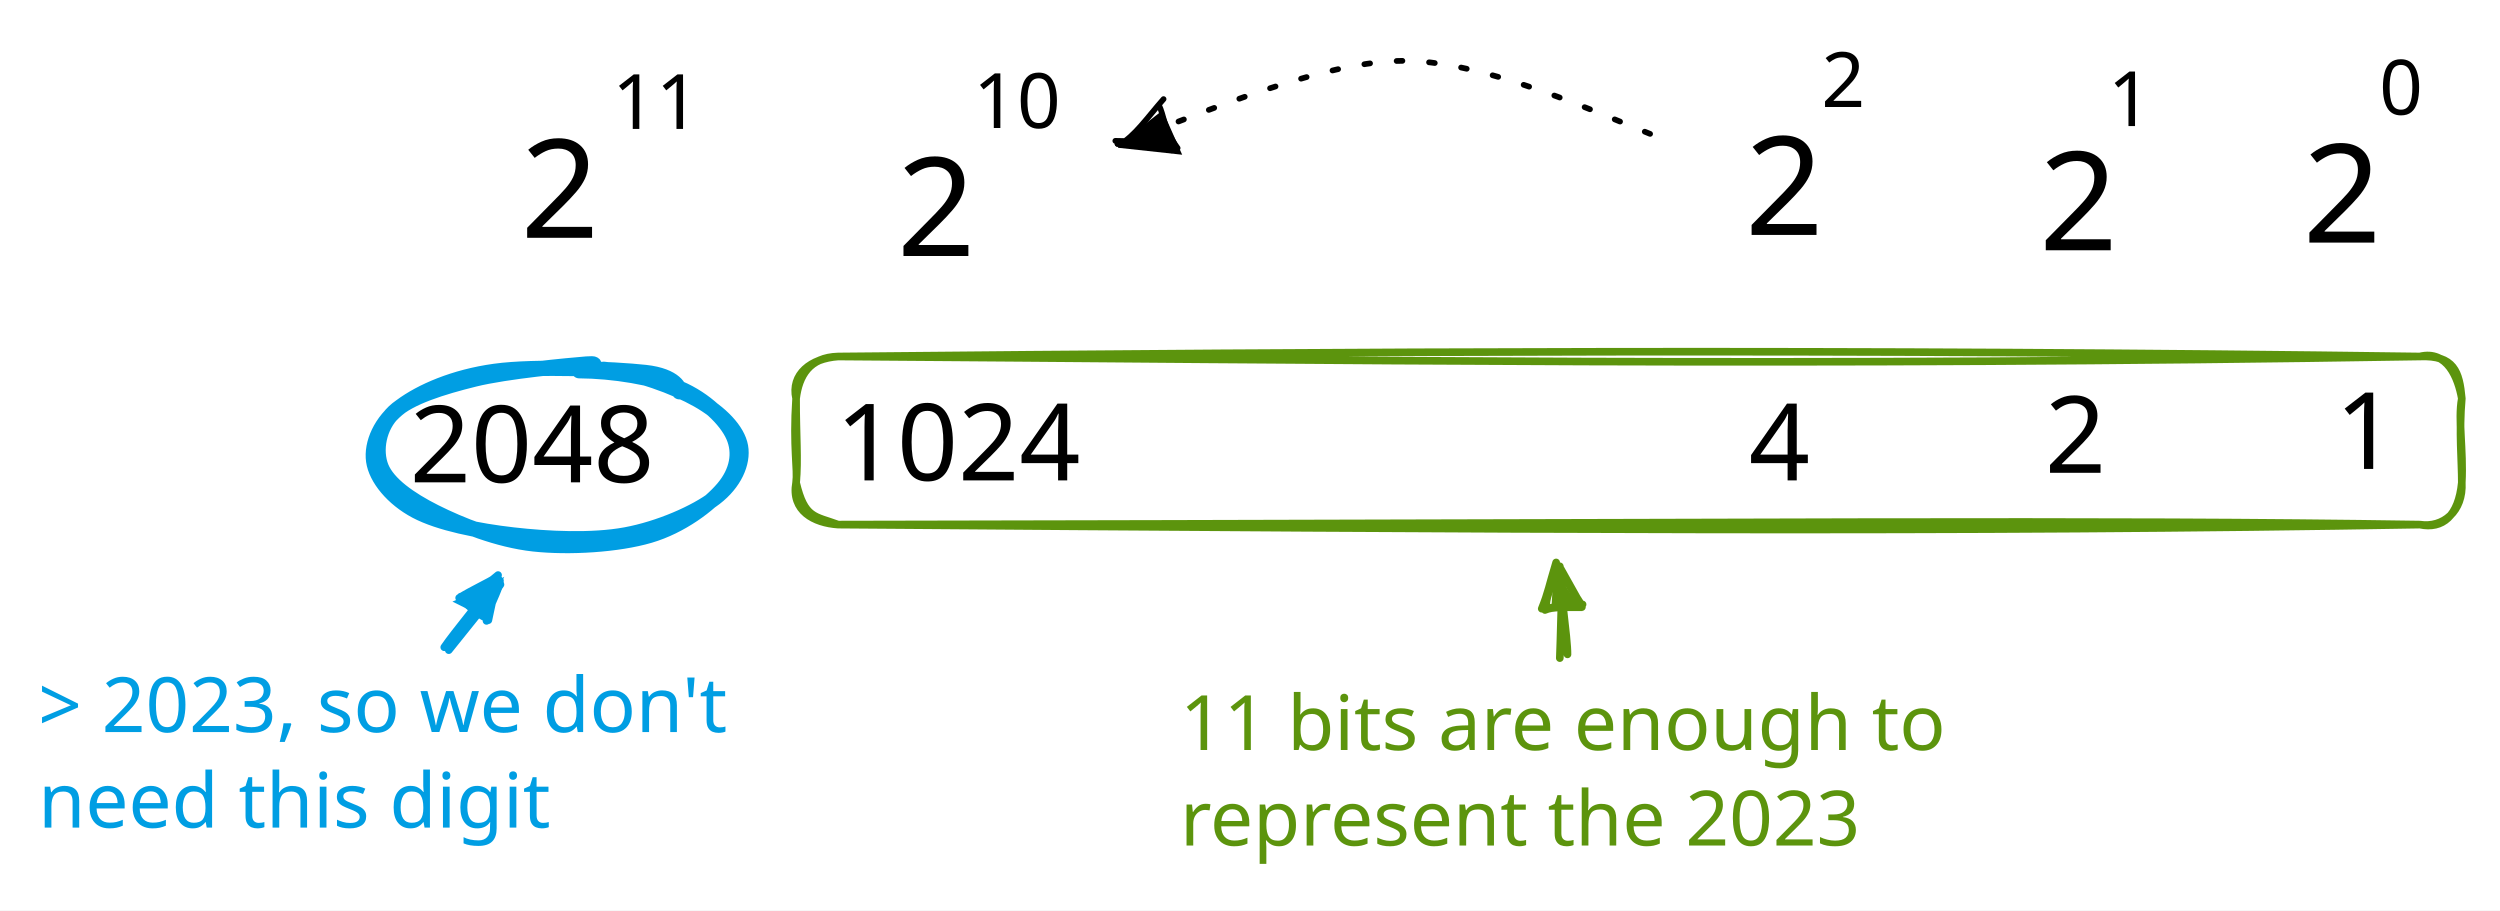
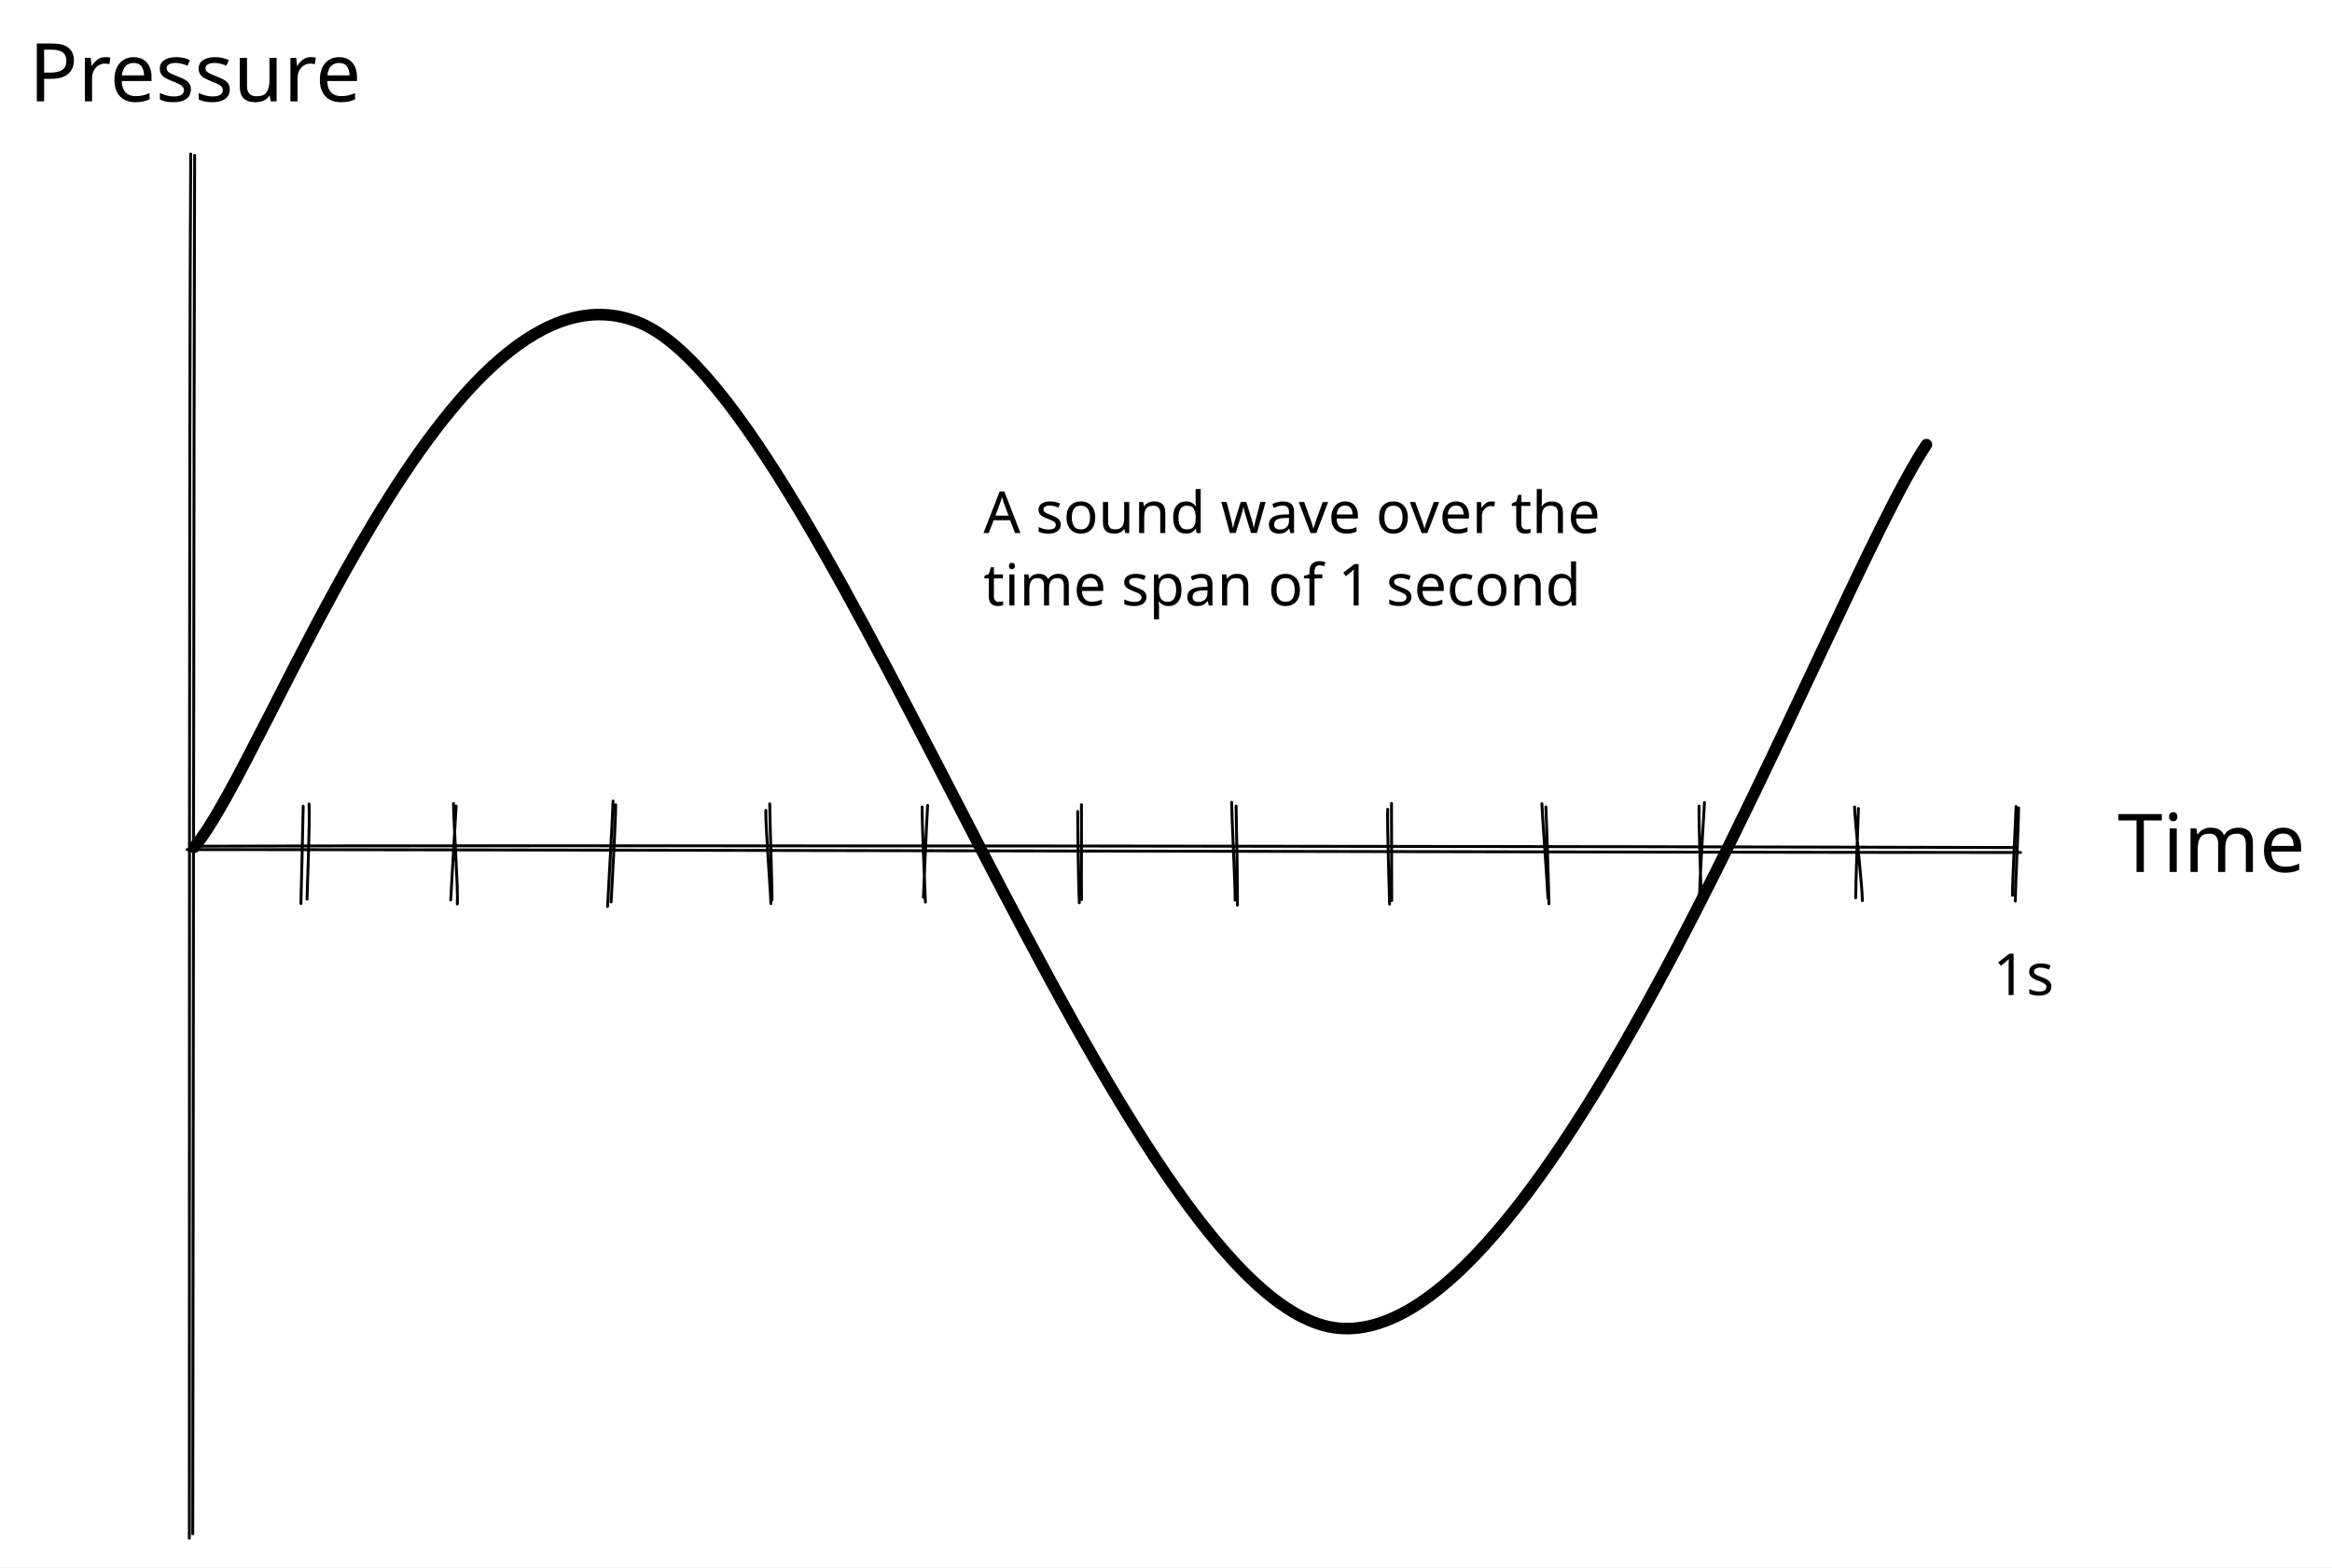
- <svg xmlns="http://www.w3.org/2000/svg" version="1.1" viewBox="0 0 654.375 238.312" width="654.375" height="238.312">
+ <svg xmlns="http://www.w3.org/2000/svg" version="1.1" viewBox="0 0 805 541.022" width="805" height="541.022">
  
-   eyJ2ZXJzaW9uIjoiMSIsImVuY29kaW5nIjoiYnN0cmluZyIsImNvbXByZXNzZWQiOnRydWUsImVuY29kZWQiOiJ4nO2cW1Pbulx1MDAxNoDf+Vx1MDAxNVx1MDAxOfbDfinZul/2w5lcdFx1MDAxNErKpUBcYrd99jBOrCRuXHUwMDFjOzhcdTAwMGVcdTAwMTA6/e9HNjR27Dg4hqTu9PihgCxZy9L6tC6S+22jUtn0J0O1+XdlUz22XHLbMj3jYfNDUH6vvJHlOvpcdTAwMTZcbv9cdTAwMWW5Y69cdTAwMWTW7Pn+cPT3X39cdTAwMTnDYbVr+S3X7Vfb7uC5mbLVQDn+SFf8R/9dqXxcdTAwMGL/jXXkq0c/rFx1MDAxYpZG3UCeLDx2nbBHQbGAXGZcdDKtYI0+6o58Zeq7XHUwMDFkw1x1MDAxZanoTlC0adlbZ7f3lPTrXX5z3jyHX1x1MDAwN1dcdTAwMGZRp1x1MDAxZMu2XHUwMDFi/sR+flx1MDAxZKPdXHUwMDFieyq6O/I9t68uLdPvXHUwMDA1YiXKp+1Grlx1MDAxZa6oleeOuz1HjUYzbdyh0bb8SVBcdTAwMDbAtNRwuuEzopJH/Vx1MDAxN5VRu6BcdTAwMDXCXCLR945ru17Q91x1MDAxZiC8ot5bRrvf1VwiOOa0ju9cdTAwMTnOaGh4ejaielx1MDAwZi9vhaJH95TV7fm6jNCoO1x1MDAxNVx1MDAwZS3hgGFcdTAwMDZRNPBBXHUwMDFmw7pcdTAwMTlO77/xd3fMl3d3xrZcdTAwMWSJXHUwMDE13NiNqUTUZjw0jedcdISMS6w7YVxikEgs23L6ycfZbrs/Z847ruM3rKdgRDGbKd0zXHUwMDA2lj2ZmZFQ/fTwoPjgjZTuLmyPZirWbKtcdTAwMWLo5qatOrNK61tcdTAwMWGX6W3fXHUwMDFkRnfbumNDP86rm8lcdTAwMTdwPatrOYZ9Plx1MDAxNVwivPP9w3KokExUqGRcdTAwMWPR2DC+Rsr4viOe9vDjwaln1EeTzn5tQjtlJ4VBOktcbsJVujJWIE6zglKsQChcdTAwMThAmEL2y8CCQF5YIJxLXHUwMDBiXHUwMDE0a6VFS1FcYlx1MDAxN4SzcIFcdTAwMDRgXHUwMDAyIIktXHUwMDFir1x1MDAwMXPewfUvZ5dqgo/PzlV/2Lxo7JqlXHUwMDA3RshqXHUwMDAyXHUwMDE5gqp8dczktC9cdTAwMDBcboBcdTAwMTFeXHUwMDBiMlhQXGLhXHUwMDFikfk97Fx1MDAwYiOZwEhEOMJcdTAwMDTltzC7xzeT3bPtfXbu7Zm7h03XguNJ2YHhIFx1MDAwNYy2MWiFwMA0MHOMXGaFXHUwMDEycimYWFx1MDAwYjFcdTAwMTJgid5IzFx1MDAxMkZcdTAwMDaUwsiAgszILGZcYtTDKFn+6OXLVb0hbsaTx6f74Vx1MDAxN9qkt/vO/qDsxEhcYpPEYL5SYnKZXHUwMDE4Tlx1MDAxMcFIXHUwMDBm/1q8MoJcdTAwMTiQb1x1MDAwNOb3MDFxU5y0MYBcdTAwMDHIXHUwMDA1XHUwMDE3+W3MWcfw2dGlvN5rWjunTYZcdTAwMGbuXHUwMDE0LT0xOEVcZuSrdMpioclcdTAwMDJcdTAwMWKDXHUwMDAxQlx1MDAxMKLYwl92YvKbmPnErNnCXHUwMDE0XHL6WSYwmFx1MDAxMkkwXHUwMDA3+YGp31x1MDAxY349aFjgq79dq0PV79XFxCg9MEKkolx1MDAxOPjzTVxmXHUwMDA0XHUwMDEwY0lcdTAwMDX8dYj5PWxcZs90yTiinFAsQG5g2lxy3vpUazgnXHLv8Li7t+d/Pui2y1x1MDAwZYyuwVJhzErjfp5cdTAwMDYmbWGk1MGU1uJfXHUwMDA2lyVimDJcdTAwMTiYgmkygrJwoZRcdTAwMTAhIM2fJYO9ttu+stS5ccrvjJ2d69uHnePy40J5KoaRP9/ASFx1MDAwNijBVKwl6P+/fclccozITpPpIVx1MDAwNFx1MDAxYyOKclx1MDAxM9NtnT5dXoCLT5L6X92J4eGmapafXHUwMDE4nlwiXHUwMDA2yp9cdTAwMWbDXGJcdTAwMDAkipv3slx1MDAwM5PfwpRcIkn2So7M8Dz3YVx1MDAxZTFxjUoggyhAnNIlbEyTPfXvJlx1MDAwZq55ZJnD1lx1MDAxNdxHXHUwMDFkfPXOxJiuXHUwMDFmXGLwjsjw2Lbdc1xiQ6oyfvHVsUPIXHUwMDFjeFBcdTAwMTJcdTAwMWWOdSxcdMky1uaHXHUwMDA2RDqAXkq+XHUwMDE3YopcdTAwMDJCY5vcSzA18lxyz9+2XHUwMDFj03K6ySbKMTPu2MbI33FcdTAwMDdcdTAwMDMrmO1cdTAwMTPXcvxkjfC5tUCve8own4faep7h+PPjNWbaXHUwMDBmg4dGp2KCK/qtXHUwMDEy6Uj4x/T3fz/Mrc1JvPpcdTAwMTZCrzWIzXyig434z3dMSVxiTjhAy2ys7orDS/fa7Vx1MDAxY9WN3Tvrtj3p7NHt0uNMWcRP0Fx1MDAwMsdMwXvzK+bsXHUwMDEx4XQ6glx1MDAwMEFcdTAwMDBcdTAwMDfvmI6Yqsu3mFx1MDAxMv1IvT71Lno1Q0x27754Z6e7XHUwMDEzZ/fgdjOubVx0szC98/2H7mWvXHUwMDAznEiGo0WroG1cdTAwMTUzpYucUUDEXFzzXHUwMDFh8zDW4o9cdTAwMDZyXHUwMDE0XCJygYGFmFwiSjFcdTAwMDdLJD1Onj4/WuNa3e5cdTAwMWM0SO+WyevWp9IjyThO+KRcdTAwMTiIXHUwMDE1nlx1MDAwZmJzklx1MDAxZWksKWJcdTAwMWNxvlx1MDAxZZ+UXCJcdTAwMTDnf9XcQL3Sl4GbUI5i3LBMblx1MDAxOGBIXHUwMDEylj+3Pthvnlx1MDAxOPV67aqnJlxyxesnJ1dNt/TUSIjWSk0s4llozJBgiFx1MDAxMbCeI6hcXHudb1x1MDAwZeVyY1NcbmaKXHUwMDAyI7J9P0Sk0DFcdTAwMDTOn/xcdTAwMDD9rY8tSO2HttbvXHUwMDFhvGy1tibvnS5cXFx1MDAwMTJcdTAwMTIkgGGrXHUwMDA0XHUwMDA25Vx1MDAwMoZzhFx1MDAxMYxnnlZcdIxcdTAwMDBcdTAwMTSu0T8rXHUwMDAzMEVcdTAwMGY8yFx1MDAwNfu3Uq+1gizxgcPT0Y5ymvD8SVx1MDAxZDVqYqd90u9cdTAwMWTj0lx1MDAwM1x1MDAwM1x1MDAwMWNcdGLoKlx1MDAwZm7nMzGYXHUwMDBiwVx1MDAwM27WQ4xcdTAwMDD8radQl/DMykDMK/tRyrat4UjNg1x1MDAwNmfu4EKMOaOULZFhv2iainx1rY8uXHUwMDFjtLcuji+2OjfdYsyQLGbe/6MgOrNf+1xmXHKu4oUpdqlcdTAwMTQujo2ck2KPZXp+YIO0XCJTwMQynlmhPOG0zfqzXHUwMDBmQPJloqhihlx1MDAwMWeGXHUwMDFlnDFKKF9cIidu3IzdQ9eHVzdH7Ijsf4EtdnBadlx1MDAxZCeMpHRcXMCV6jiKfUE0VXJcbpJKzlx1MDAwMJI8njH5dTNpjNBYyLXqXar/6LpcYn+ojNzKg6qYrvOnX/mv4+hRrfg9a1QxtYXw59omgmdcdTAwMWW2atuUT9CFYGfudiGc+Z1cdTAwMWXEglx1MDAwYqy7XuKM60L1WFxubZQoX6H54rCqXHUwMDE3MabDQSggj+Y2hJzzXHUwMDAwcjC9WEKu9+NcdTAwMWTiKuFcdTAwMDJcdMa0xcJU85DGXHUwMDFm8qpmRVx1MDAwYlx1MDAwYlx1MDAwNZJcZvLYif3pN35cdTAwMTJQLiFbuc1bRDLHSFx1MDAxNPr0L7E3XHUwMDE2XHUwMDEz7OWr7XpcdTAwMGVcdTAwMWJcdTAwMTKy31x1MDAxZVx1MDAwN1JugSrUXCJcdTAwMDFGgHaimZQocu+DoTGGwSTP7m5cdTAwMTKcevmZbbksoVx1MDAxNjtvXHSh9FxmSVwiJJdScERFSiZcYqtcdTAwMDRjRiVcdTAwMDVcdTAwMDRhoTVcIiVUgVx1MDAxZMHkXuMru4XvuiOYrd/BtZVW7eiBXHUwMDFi8Z9Za5yn2n5C/tinL9lH+bEmX0LI83vpXHUwMDBlYYOP25P76zE/vTpwRFx1MDAwYnd2XHUwMDBly77MMYarXHUwMDEwJd10WFx1MDAwNWzB4THallx1MDAwNJjF17T45mrkqKdcdTAwMTctzHHwXHUwMDA10lx1MDAxYlx1MDAxN600XCJLOTfi5P7y8XC/jcZHfuO45jbV+d3lezk3QkfVMWdxRY56/P9jSH+yoqMhQZf4yMu8ZGfk8+TKhGTQO1x1MDAxYz/c7NtOwe3u9XnqXFzrOUvquWCr1XM078xX2ldHQPtcdTAwMThcZtKl9Ly4t14uhX6bt1x1MDAwZWGlZfmjip6AinJcdTAwMDItqfiudoM9NfTUSI+G9oVV6CiXwWVfQtpifnv8XGZHXHUwMDEydE5cYtWO+1x1MDAxMtuBi1x1MDAxNaWkXHUwMDA2TWjQXHRcdTAwMDBcdTAwMThxLCjGJOm4y6rgkkNcZohcdTAwMWVmkn1k7a3sg4Rbw+ZcdTAwMWOYRug1v51xLWdwJPQnuu2CXHUwMDEyKVxuJX5zuu2LXHLKrIdcZlx1MDAwNFx1MDAxNETPotTRhHYjXHUwMDAwjlV7dpFZVY8mXHUwMDE3TFLJXHUwMDE5RVx1MDAwMlx1MDAxNnPbXHUwMDE3e3MxobRMXFwv3XrhXHUwMDAzXHUwMDE46ylHaZEgqmpfhlImKEdcdTAwMWNJSn91rz1bu4NrK63YWV77xktcdTAwMTebxnDY8LXiTadEa7plvlx1MDAxOIToVTfvLfWwnWbxj054XHUwMDA162Y4qMHqpEJcdTAwMWG+b3z/XHUwMDFm5lL2PCJ9
+   eyJ2ZXJzaW9uIjoiMSIsImVuY29kaW5nIjoiYnN0cmluZyIsImNvbXByZXNzZWQiOnRydWUsImVuY29kZWQiOiJ4nO2c3VPiSFx1MDAxMMDf96+gvNeTm++Pe1x1MDAwMz9cdTAwMGVcdTAwMTfXdUFd2bsrKpJcdTAwMDDRkMQkKHi1//t1ojIhSoHUXG7ULnlQM+nJdGb6l+6emfjfh1JpJ1x1MDAxOYfOzp+lXHUwMDFkZ9SxPNeOrPud39PyOyeK3cCHSyQ7j4Nh1Mkk+0lcdTAwMTLGf/7xh1x1MDAxNYblnptcXFx1MDAwNcFNuVx1MDAxM1xmXHUwMDFlqzmeM3D8JFx1MDAwNsG/4bxU+i/7mWvIc30nk81KTTOMXHUwMDE0XHUwMDBiT1x1MDAwMj9rXHUwMDExM82ZpJKhiYRcdTAwMWLvQ0uJY8PlruXFjrmSXHUwMDE27ZxcdTAwMWREuN26tNphTX2qXHUwMDBmz5yHoz3LtNp1Pa+ZjL3H57E6/WGU0ylOouDG+eraST9tvVA+qVx1MDAxN1x1MDAwN9BfplZcdTAwMTRcZnt934njqTpBaHXcZJyWIaO+5feye5iSXHUwMDExnHFtuiCtwbgotL1cdTAwMTd4QZS2/Vx1MDAxYspcdTAwMGXT+pXVuemBXG6+PZFJXCLLj0MrguEwcvdPTyUonZT1XHUwMDFkt9dPptSJnaxrMdKaKMUm5WlcdTAwMTPhkZ1ccu+/+Uf37adHf1x1MDAxZW8z4uSp5LtRNpU/yFmKudUwtK3HYcVCYYUxJUrk+lx1MDAwMaznXHUwMDA2LvpDzzNlQefmXHUwMDE1S4hcdTAwMTMrSqqub7t+r1jF8e1cdTAwMTlXPCtO9oLBwE1AjdPA9ZOiRHbfSlx1MDAxNFx1MDAwNfd9x7JfufPMa2F6O4NGepi/Sqb7s5PJ3//+/qp0blx1MDAwNFx1MDAwYvJcdTAwMWbyv596fWFcZjFXMznUXHUwMDFhXHUwMDA2hVx1MDAxM2qGY1x1MDAxZYd+7Nrxnu9XXHUwMDBlcaA74d3D9dVZa/M5pGWdP6aoJJi/XHUwMDFilUaPXHSTTMpcIpWUIyRcdTAwMDVcIkZ6XHJYMoWl6d4tlq9Kw+D9ICxcdTAwMTnHxdJcdJaIMCY1jMjCWD7galx1MDAwNXfaenR9jLo2rt+pi6ZcXFx1MDAwZUtWKF9cdTAwMDRLY7hvw9K09ehcdTAwMWXfXHUwMDBmRK5NZ05QpOxcdTAwMDWKnFx1MDAxMYSIpsZxr1x1MDAxZUWGMFamq7YoPlx1MDAxZpizvPwudNa8KlTzfFx1MDAxNSzEvFx1MDAxYTlLeWyE6lx1MDAxZoR8ztyLxFx1MDAxM4GxkPlRn0c8XHUwMDFmX3w7PTw+v/SUuD056zeH5+3dTXfEglx1MDAxNlx1MDAwMmKGylx1MDAwNMxdM4y1JEyv1Fx1MDAxM+dcIuYn+lx1MDAxOeBcdTAwMGbsrzM8ZpohZFx1MDAxNNvC/6o0pT+KSV0snDCpJGKYI25Mdlx1MDAxZZP7/f1Wyz60asPAXHUwMDFkhq2P1sVB42zTmZRUlZnSXGJcdTAwMGJ4YiyZsb1nQiWgKSRcdTAwMTWCK6ZoQbFcdTAwMTVcdTAwMTMqNThcdTAwMDGKiPHma0BUiS2ic6V/XHUwMDFjorPdpkIwXCIsb1xy81x1MDAxMHVcdTAwMDdXzUjF1/2ANlx1MDAwZVxcvW/d4MZ401x1MDAxMVWMl7VEYHxUXHUwMDExnps8eSZcdTAwMTRRpSBnwEqA2PvNMS1EKJZEM6I0W2c2u0V0tYiKYuEzolx1MDAxYbxcdTAwMDbTVFx1MDAxOIbnXHUwMDEx+umkpqr1XG57uLk42LMtz29cdTAwMWV16cZcdTAwMTOqNVx1MDAxMCpcdTAwMDRcdTAwMTNcdTAwMTBCSolfOlHFuVx1MDAxNlpcdTAwMTC4LNbsQ1x0JkRQqtBa49wtoaskVM0kVDKBKdaLT1x1MDAwMd9Gnz/XaMhcdTAwMGVPO+MvfafFRur0ZtNcdTAwMDHVnJZcdTAwMTXTXHUwMDFhY4w0krkp30dAcZlAIEGRloxcdTAwMDFcdTAwMWZrJpRcdMg99Fx1MDAxNtBfXHRQWSx8XHUwMDA2lFx1MDAxMsqRYGTxuaFbxD6e+if+mNbbpIq/XHUwMDFlft2Na5tOKEjIMmTbXHUwMDEyPKVggKhcdOonPlx1MDAxNCiG+Fx1MDAxN9JULmRBsVVHuYil703IP7aI/jKIomLhJFx1MDAxMVx1MDAxNYRJzcFxLMxoyHZpo3J9V+nejvhV2Px6XHUwMDE531x1MDAwNpvPqEBlXHUwMDBldGlNhFx1MDAxMszc5dmLYoiBOSFKSVx1MDAwMHntYS5oiJVe61rOXHUwMDE20c1AVGOlxFvC3OvBZfvYaVcwPm7XQ+922D+uXW08oGBxZcywXHUwMDA2OFx1MDAxMZFYXHUwMDE0VlgzQlx1MDAxOUVMgVx1MDAwYoVod81OlHOmXHUwMDE5o3JL6C9DqJy5XHUwMDFiSaWrXHUwMDBiVL9cdTAwMDHRkz2rOo58bIsxQHJ6f/2X1zrafESFKlOcLjRcIi4wpN8v4lxciHA5lVx1MDAxYUHCmoso1oIoJKJcdTAwMTBwq9xcdTAwMGWxLaE/OaFq5pIox5ozrtjik7mVy7q0XHUwMDBmxlcsuajVP+Lb6+MvUXvjXHQlhJSFSqetXHUwMDA1XHUwMDE1SNKXhFx1MDAxMs3Ay1x1MDAxMolcdTAwMDRWxVxyUyt3olxm4lxcls89toj+5IhiMjtcdTAwMTVl4EHBgFx1MDAxN19cdTAwMTKVNSxcdTAwMWLh2cckrMf8/Or83Fx0xnebzqjUJN21kFx1MDAxYT/jlMhiJorKXHUwMDEy8lBIyyFcdTAwMGVmWq6bUVxuL1xueF1svegvg+jsjUWQnYH7yO8ym0fol8tvXHUwMDBmJ+edXosnV5+CQW141Ggnm06oULRcZplcdTAwMWRliGulKTZcdTAwMTO2z4Qyxlx1MDAwNKGcXHQpimqtmk+BkVwiWIvtgstPXHUwMDA3aOKMkrdNXHUwMDE1YU01IVx1MDAxMFUt7kOr943ht0jW965Jb69z5Fx1MDAxY/Jqt7HphGJSXFxcdTAwMDZV7zdli1/Zf09y231cdTAwMWZBTD9I0pTmVJ/P4ZThvVx1MDAwNTiOpVJLffLSXHL8pOk+ZMyjqdJDa+B646khyVxmXHUwMDEwulx1MDAwN8f53oudzHNMdUwqWfHcnp85XHUwMDE2pzttt4nbsbzJ5SRcYs3VXHUwMDBltGzB7aKjXHUwMDE3JFx1MDAwNpHbc33LOzNaLIVcdTAwMGJFsz8jw1x1MDAxMGNhwXOjNvczsr5zMXQ+jfz9uy9hdeSFfnXf3nxeeGFNkqry++1Yzzkj47peXHUwMDEwg7FSSnLxplx1MDAxOZrlkYFEM7eesiQyalFkztyB8yo0uTfHKqDJ9FhcdTAwMGWb3Fx1MDAwYqZcdTAwMThcdTAwMDcySFxuhHjD/vJcdTAwMTNZb4lR46zl7967zW51XHUwMDE0XHIu9aZTw+l05IcleUdoMCGLUMOYRlSJN63eL1x1MDAwZlxy0MmW+uJ5KWhOI9B3aujXXHUwMDA3zkSXpeDJz6292PqtoF9cdTAwMTVVi8doJ43d7ue/ej2yO35o3n9cbujBcW3zN5ZcblGeXHUwMDBl0ihcdTAwMDGngzGhgqRxKn+/NTxCX4nZ+Mv/KSBcdTAwMTXFVFx1MDAwYrGSoE1xgfRSWdJSQVulXHUwMDE0p8qV7q07p1x1MDAxNIBcdTAwMTGWkr5T+sdPwCOUoOf8UtAt4VLsXHUwMDAwXHUwMDE09qvE5T6oWVx1MDAwNXFvU/hcdTAwMTHLXHUwMDBmT6nXjlx1MDAxNYbNXHUwMDA0+nvnObuFkXTtp04zze7cuc599aU1/dbNjvSuXHUwMDE56ilTTpYqf//w/X8u8r9HIn0=
  <defs>
    <style class="style-fonts">
      @font-face {
        font-family: "Virgil";
        src: url("https://unpkg.com/@excalidraw/excalidraw@0.14.2/dist/excalidraw-assets/Virgil.woff2");
      }
      @font-face {
        font-family: "Cascadia";
        src: url("https://unpkg.com/@excalidraw/excalidraw@0.14.2/dist/excalidraw-assets/Cascadia.woff2");
      }
    </style>
  </defs>
-   <rect x="0" y="0" width="654.375" height="238.312" fill="#ffffff" />
-   <g transform="translate(136.25 30.25) rotate(0 14 22.5)">
-     <text x="0" y="32" font-family="Virgil, Segoe UI Emoji" font-size="36px" fill="#000000" text-anchor="start" style="white-space: pre;" direction="ltr">2</text>
-   </g>
-   <g transform="translate(160.25 15.75) rotate(0 6.5 12.5)">
-     <text x="0" y="18" font-family="Virgil, Segoe UI Emoji" font-size="20px" fill="#000000" text-anchor="start" style="white-space: pre;" direction="ltr">11</text>
-   </g>
-   <g transform="translate(234.75 35) rotate(0 14 22.5)">
-     <text x="0" y="32" font-family="Virgil, Segoe UI Emoji" font-size="36px" fill="#000000" text-anchor="start" style="white-space: pre;" direction="ltr">2</text>
-   </g>
-   <g transform="translate(254.75 15.5) rotate(0 10.5 12.5)">
-     <text x="0" y="18" font-family="Virgil, Segoe UI Emoji" font-size="20px" fill="#000000" text-anchor="start" style="white-space: pre;" direction="ltr">10</text>
-   </g>
-   <g transform="translate(456.75 29.5) rotate(0 14 22.5)">
-     <text x="0" y="32" font-family="Virgil, Segoe UI Emoji" font-size="36px" fill="#000000" text-anchor="start" style="white-space: pre;" direction="ltr">2</text>
-   </g>
-   <g transform="translate(476.75 10) rotate(0 8 12.5)">
-     <text x="0" y="18" font-family="Virgil, Segoe UI Emoji" font-size="20px" fill="#000000" text-anchor="start" style="white-space: pre;" direction="ltr">2</text>
-   </g>
-   <g transform="translate(533.75 33.5) rotate(0 14 22.5)">
-     <text x="0" y="32" font-family="Virgil, Segoe UI Emoji" font-size="36px" fill="#000000" text-anchor="start" style="white-space: pre;" direction="ltr">2</text>
-   </g>
-   <g transform="translate(551.75 15) rotate(0 3.5 12.5)">
-     <text x="0" y="18" font-family="Virgil, Segoe UI Emoji" font-size="20px" fill="#000000" text-anchor="start" style="white-space: pre;" direction="ltr">1</text>
-   </g>
-   <g transform="translate(602.75 31.5) rotate(0 14 22.5)">
-     <text x="0" y="32" font-family="Virgil, Segoe UI Emoji" font-size="36px" fill="#000000" text-anchor="start" style="white-space: pre;" direction="ltr">2</text>
-   </g>
-   <g transform="translate(622.75 12) rotate(0 8 12.5)">
-     <text x="0" y="18" font-family="Virgil, Segoe UI Emoji" font-size="20px" fill="#000000" text-anchor="start" style="white-space: pre;" direction="ltr">0</text>
-   </g>
+   <rect x="0" y="0" width="805" height="541.022" fill="#ffffff" />
  <g stroke-linecap="round">
-     <g transform="translate(293.25 37.25) rotate(0 72 -11)">
-       <path d="M-0.73 0.41 C11.54 -3.15, 49.83 -21.3, 74.15 -21.33 C98.46 -21.36, 133.47 -3.49, 145.17 0.24" stroke="#000000" stroke-width="1.5" fill="none" stroke-dasharray="1.5 7" />
-     </g>
-     <g transform="translate(293.25 37.25) rotate(0 72 -11)">
-       <path d="M0.79 -0.31 L11.04 -8.37 L16.18 3.25 L-0.66 1.42" stroke="none" stroke-width="0" fill="#000000" fill-rule="evenodd" />
-       <path d="M-0.21 0.6 C3.79 -1.66, 6.93 -6.32, 11.31 -11.31 M10.03 -9.82 C11.63 -6.85, 10.98 -4.07, 14.99 1.51 M13.46 2.1 C9.84 0.5, 5.61 -0.34, -1.31 -0.38 M-0.73 0.41 C-0.73 0.41, -0.73 0.41, -0.73 0.41" stroke="#000000" stroke-width="1.5" fill="none" />
+     <g transform="translate(65 293.5) rotate(0 316.5 0)">
+       <path d="M-0.42 -0.22 C105.15 -0.22, 526.83 0.81, 632.48 0.78 M1.56 -1.38 C107.01 -1.79, 526.03 -1.28, 631.25 -0.93" stroke="#000000" stroke-width="1" fill="none" />
    </g>
  </g>
  <mask />
-   <g transform="translate(107.25 101.25) rotate(0 40.5 17.5)">
-     <text x="0" y="25" font-family="Virgil, Segoe UI Emoji" font-size="28px" fill="#000000" text-anchor="start" style="white-space: pre;" direction="ltr">2048</text>
-   </g>
-   <g transform="translate(218.75 100.75) rotate(0 33.5 17.5)">
-     <text x="0" y="25" font-family="Virgil, Segoe UI Emoji" font-size="28px" fill="#000000" text-anchor="start" style="white-space: pre;" direction="ltr">1024</text>
-   </g>
-   <g transform="translate(457.75 100.75) rotate(0 10 17.5)">
-     <text x="0" y="25" font-family="Virgil, Segoe UI Emoji" font-size="28px" fill="#000000" text-anchor="start" style="white-space: pre;" direction="ltr">4</text>
-   </g>
-   <g transform="translate(535.25 98.75) rotate(0 11 17.5)">
-     <text x="0" y="25" font-family="Virgil, Segoe UI Emoji" font-size="28px" fill="#000000" text-anchor="start" style="white-space: pre;" direction="ltr">2</text>
-   </g>
-   <g transform="translate(611.25 97.75) rotate(0 5 17.5)">
-     <text x="0" y="25" font-family="Virgil, Segoe UI Emoji" font-size="28px" fill="#000000" text-anchor="start" style="white-space: pre;" direction="ltr">1</text>
-   </g>
-   <g stroke-linecap="round" transform="translate(98 95.625) rotate(0 48 23)">
-     <path d="M60.03 1.04 C68.62 1.88, 78.66 5.64, 84.63 9.02 C90.6 12.39, 95.08 16.99, 95.83 21.27 C96.59 25.55, 94.18 30.85, 89.16 34.7 C84.15 38.56, 74.55 42.76, 65.74 44.38 C56.93 46, 45.43 45.45, 36.29 44.4 C27.15 43.36, 16.97 41.34, 10.89 38.11 C4.81 34.88, 0.46 29.61, -0.19 25.04 C-0.84 20.48, 1.68 14.63, 6.97 10.72 C12.25 6.81, 20.86 3.04, 31.52 1.57 C42.17 0.09, 62.83 0.98, 70.89 1.87 C78.94 2.76, 80.07 6.26, 79.83 6.92 M53.59 1.41 C62.48 1.46, 73.12 3.17, 79.86 6.03 C86.59 8.89, 92.08 14.22, 93.99 18.57 C95.9 22.93, 94.99 27.84, 91.33 32.17 C87.67 36.5, 80.29 42.11, 72.01 44.53 C63.74 46.96, 51.06 47.76, 41.69 46.74 C32.33 45.72, 22.49 41.74, 15.84 38.4 C9.18 35.05, 3.56 31.06, 1.78 26.69 C0.01 22.31, 1.1 16.01, 5.17 12.16 C9.24 8.32, 17.8 5.69, 26.19 3.61 C34.59 1.53, 50.76 0.05, 55.53 -0.34 C60.29 -0.73, 54.89 0.99, 54.8 1.25" stroke="#009ee3" stroke-width="4" fill="none" />
-   </g>
-   <g transform="translate(10 173.625) rotate(0 107.5 25)">
-     <text x="0" y="18" font-family="Virgil, Segoe UI Emoji" font-size="20px" fill="#009ee3" text-anchor="start" style="white-space: pre;" direction="ltr">&gt; 2023, so we don't </text>
-     <text x="0" y="43" font-family="Virgil, Segoe UI Emoji" font-size="20px" fill="#009ee3" text-anchor="start" style="white-space: pre;" direction="ltr">need this digit</text>
-   </g>
  <g stroke-linecap="round">
-     <g transform="translate(116.9156 169.625) rotate(0 6.739143 -8.839828)">
-       <path d="M0.55 0.55 C2.79 -2.27, 11.93 -13.49, 14.08 -16.62 M-0.63 -0.21 C1.45 -3.36, 11.23 -15.36, 13.44 -18.18" stroke="#009ee3" stroke-width="2" fill="none" />
-     </g>
-     <g transform="translate(116.9156 169.625) rotate(0 6.739143 -8.839828)">
-       <path d="M15.09 -18.67 L9.78 -8.05 L1.51 -12.15 L12.02 -16.86" stroke="none" stroke-width="0" fill="#009ee3" fill-rule="evenodd" />
-       <path d="M13.95 -17.63 C13.53 -14.39, 11.14 -11.47, 10.43 -7.11 M12.91 -18.38 C12.63 -14.47, 11.46 -10.12, 10.91 -7.29 M10.94 -7.59 C10.05 -8.6, 7.51 -10.19, 3.83 -12.38 M10.72 -7.69 C7.73 -9.03, 5.11 -11.37, 3.68 -13.45 M3.35 -13.02 C6.97 -15.27, 10.01 -16.03, 13.45 -19.1 M3.27 -13.12 C6.84 -15.33, 10.69 -17.02, 13.14 -18.58 M13.44 -18.18 C13.44 -18.18, 13.44 -18.18, 13.44 -18.18 M13.44 -18.18 C13.44 -18.18, 13.44 -18.18, 13.44 -18.18" stroke="#009ee3" stroke-width="2" fill="none" />
+     <g transform="translate(67 52.5) rotate(0 0 238.5)">
+       <path d="M0.19 1.12 C-0.08 80.74, -0.34 397.54, -0.46 476.99 M-1.16 0.66 C-1.73 80.55, -1.58 399.32, -1.64 478.52" stroke="#000000" stroke-width="1" fill="none" />
    </g>
  </g>
  <mask />
-   <g stroke-linecap="round" transform="translate(208.375 93.3125) rotate(0 218 22)">
-     <path d="M11 0 M11 0 C138.9 0.88, 266 2.64, 425 0 M11 0 C144.26 -1.3, 278.23 -2.01, 425 0 M425 0 C434.04 -0.37, 435.36 4, 436 11 M425 0 C432.23 -1.75, 435.06 5.68, 436 11 M436 11 C435.23 19.81, 436.02 27.43, 436 33 M436 11 C434.96 16.58, 436.46 24.39, 436 33 M436 33 C436.42 40.5, 431.12 44.93, 425 44 M436 33 C435.15 41.79, 430.95 45.25, 425 44 M425 44 C340.5 42.7, 257.11 43.57, 11 44 M425 44 C306.57 46.07, 187.71 45.33, 11 44 M11 44 C4.64 43.57, -1.34 40.4, 0 33 M11 44 C4.85 41.72, 2.24 42.41, 0 33 M0 33 C0.49 29.63, -0.84 23.86, 0 11 M0 33 C0.59 27.28, -0.03 20.13, 0 11 M0 11 C0.74 5.05, 3.47 0.21, 11 0 M0 11 C-1.42 4.66, 3.82 0.51, 11 0" stroke="#5c940d" stroke-width="2" fill="none" />
-   </g>
-   <g transform="translate(308.875 178.3125) rotate(0 108 25)">
-     <text x="0" y="18" font-family="Virgil, Segoe UI Emoji" font-size="20px" fill="#5c940d" text-anchor="start" style="white-space: pre;" direction="ltr">11 bits are enough to </text>
-     <text x="0" y="43" font-family="Virgil, Segoe UI Emoji" font-size="20px" fill="#5c940d" text-anchor="start" style="white-space: pre;" direction="ltr">represent the 2023</text>
-   </g>
  <g stroke-linecap="round">
-     <g transform="translate(408.6503 172.1297) rotate(0 0.2391433 -11.33983)">
-       <path d="M-0.37 0.13 C-0.19 -3.49, 0.09 -18.14, 0.38 -22.02 M1.64 -0.85 C1.71 -4.8, -0.52 -20.26, -0.62 -23.79" stroke="#5c940d" stroke-width="2" fill="none" />
-     </g>
-     <g transform="translate(408.6503 172.1297) rotate(0 0.2391433 -11.33983)">
-       <path d="M-1.41 -22.53 L5.55 -12.19 L-2.61 -12.18 L-1.87 -24.72" stroke="none" stroke-width="0" fill="#5c940d" fill-rule="evenodd" />
-       <path d="M-0.49 -23.88 C1.38 -20.55, 1.74 -19.95, 4.7 -14.61 M-0.76 -23.35 C0.98 -21, 1.85 -19.06, 5.08 -14.14 M5.41 -13.22 C1.01 -13.18, -2.26 -13.36, -4.25 -12.46 M5.59 -13.92 C2.01 -13.82, -0.18 -13.67, -4.36 -12.67 M-5.1 -12.8 C-3.34 -17.17, -3.25 -18.61, -1.33 -24.91 M-3.94 -13.1 C-4.02 -15.41, -3.32 -17.46, -0.37 -23.91 M-0.62 -23.79 C-0.62 -23.79, -0.62 -23.79, -0.62 -23.79 M-0.62 -23.79 C-0.62 -23.79, -0.62 -23.79, -0.62 -23.79" stroke="#5c940d" stroke-width="2" fill="none" />
+     <g transform="translate(67 292.5) rotate(0 299 -7.5)">
+       <path d="M0 0 C25.67 -30.17, 88.17 -208.67, 154 -181 C219.83 -153.33, 321 159, 395 166 C469 173, 564.17 -88.17, 598 -139 M0 0 C25.67 -30.17, 88.17 -208.67, 154 -181 C219.83 -153.33, 321 159, 395 166 C469 173, 564.17 -88.17, 598 -139" stroke="#000000" stroke-width="4" fill="none" />
    </g>
  </g>
  <mask />
+   <g stroke-linecap="round">
+     <g transform="translate(105 277.7402) rotate(0 0 16.5)">
+       <path d="M-0.34 0.55 C-0.4 6.18, -0.99 28.57, -1.13 34.16 M1.67 -0.2 C2.05 5.09, 1.09 27.22, 0.99 32.65" stroke="#000000" stroke-width="1" fill="none" />
+     </g>
+   </g>
+   <mask />
+   <g stroke-linecap="round">
+     <g transform="translate(211.489 278.2973) rotate(0 0 16.5)">
+       <path d="M1.05 -0.48 C1.06 4.88, -0.25 27.46, -0.53 33.06 M0.14 -1.78 C-0.01 3.71, -1.45 28.58, -1.76 34.62" stroke="#000000" stroke-width="1" fill="none" />
+     </g>
+   </g>
+   <mask />
+   <g stroke-linecap="round">
+     <g transform="translate(318.9708 277.5388) rotate(0 0 16.5)">
+       <path d="M-0.63 1.01 C-0.75 6.65, 0.31 28.58, 0.48 33.86 M1.24 0.5 C0.9 5.8, 0.02 26.63, -0.21 32.2" stroke="#000000" stroke-width="1" fill="none" />
+     </g>
+   </g>
+   <mask />
+   <g stroke-linecap="round">
+     <g transform="translate(372.9766 278.356) rotate(0 0 16.5)">
+       <path d="M0.33 -0.57 C0.42 4.63, 0.25 26.58, 0.36 32.18 M-0.95 1.75 C-0.97 7.6, -0.68 27.85, -0.4 33.29" stroke="#000000" stroke-width="1" fill="none" />
+     </g>
+   </g>
+   <mask />
+   <g stroke-linecap="round">
+     <g transform="translate(426.8499 278.714) rotate(0 0 16.5)">
+       <path d="M-0.16 -0.46 C-0.03 5.18, 0.4 28.29, 0.31 33.76 M-1.7 -1.75 C-1.66 3.56, -0.45 26.18, -0.47 32.03" stroke="#000000" stroke-width="1" fill="none" />
+     </g>
+   </g>
+   <mask />
+   <g stroke-linecap="round">
+     <g transform="translate(480.0528 278.3953) rotate(0 0 16.5)">
+       <path d="M0.29 -1.08 C0.25 4.51, 0.4 26.99, 0.37 32.47 M-1.02 0.97 C-1.24 6.81, -0.45 28.47, -0.38 33.73" stroke="#000000" stroke-width="1" fill="none" />
+     </g>
+   </g>
+   <mask />
+   <g stroke-linecap="round">
+     <g transform="translate(533.5001 278.6665) rotate(0 0 16.5)">
+       <path d="M0.13 -0.12 C0.39 5.24, 1.1 27.86, 1.18 33.33 M-1.25 -1.23 C-1.02 4.26, 0.61 25.53, 0.85 31.39" stroke="#000000" stroke-width="1" fill="none" />
+     </g>
+   </g>
+   <mask />
+   <g stroke-linecap="round">
+     <g transform="translate(587.142 278.6643) rotate(0 0 16.5)">
+       <path d="M-0.63 -0.39 C-0.76 5.26, -0.01 28, 0.29 33.75 M1.24 -1.64 C0.88 3.68, -0.46 26.35, -0.51 32.02" stroke="#000000" stroke-width="1" fill="none" />
+     </g>
+   </g>
+   <mask />
+   <g stroke-linecap="round">
+     <g transform="translate(641.3143 278.0875) rotate(0 0 16.5)">
+       <path d="M0.22 0.99 C-0.01 6.19, -0.7 26.63, -0.74 31.86 M-1.12 0.46 C-1.02 5.7, 1.52 27.31, 1.58 32.8" stroke="#000000" stroke-width="1" fill="none" />
+     </g>
+   </g>
+   <mask />
+   <g stroke-linecap="round">
+     <g transform="translate(695.6849 277.7941) rotate(0 0 16.5)">
+       <path d="M1.12 1.07 C1.13 6.52, 0.04 27.87, -0.02 33.27 M0.25 0.58 C0.11 5.61, -1.01 26.15, -0.98 31.29" stroke="#000000" stroke-width="1" fill="none" />
+     </g>
+   </g>
+   <mask />
+   <g stroke-linecap="round">
+     <g transform="translate(265.4892 278.2453) rotate(0 0 16.5)">
+       <path d="M0.22 -0.74 C0.24 4.62, 1.02 26.68, 1.02 32.44 M-1.13 1.49 C-1.25 6.98, 0.48 28.61, 0.61 33.68" stroke="#000000" stroke-width="1" fill="none" />
+     </g>
+   </g>
+   <mask />
+   <g stroke-linecap="round">
+     <g transform="translate(156.3723 277.9446) rotate(0 0 16.5)">
+       <path d="M1.08 0.31 C0.77 5.6, -0.51 27.34, -0.79 32.73 M0.19 -0.57 C0.16 5.42, 1.81 28.39, 1.5 34.12" stroke="#000000" stroke-width="1" fill="none" />
+     </g>
+   </g>
+   <mask />
+   <g transform="translate(688 325.5) rotate(0 9 12.5)">
+     <text x="0" y="18" font-family="Virgil, Segoe UI Emoji" font-size="20px" fill="#000000" text-anchor="start" style="white-space: pre;" direction="ltr">1s</text>
+   </g>
+   <g transform="translate(731 276) rotate(0 32 17.5)">
+     <text x="0" y="25" font-family="Virgil, Segoe UI Emoji" font-size="28px" fill="#000000" text-anchor="start" style="white-space: pre;" direction="ltr">Time</text>
+   </g>
+   <g transform="translate(10 10) rotate(0 61 17.5)">
+     <text x="0" y="25" font-family="Virgil, Segoe UI Emoji" font-size="28px" fill="#000000" text-anchor="start" style="white-space: pre;" direction="ltr">Pressure</text>
+   </g>
+   <g transform="translate(339.5 166.0112) rotate(0 119 25)">
+     <text x="0" y="18" font-family="Virgil, Segoe UI Emoji" font-size="20px" fill="#000000" text-anchor="start" style="white-space: pre;" direction="ltr">A sound wave over the </text>
+     <text x="0" y="43" font-family="Virgil, Segoe UI Emoji" font-size="20px" fill="#000000" text-anchor="start" style="white-space: pre;" direction="ltr">time span of 1 second</text>
+   </g>
</svg>
